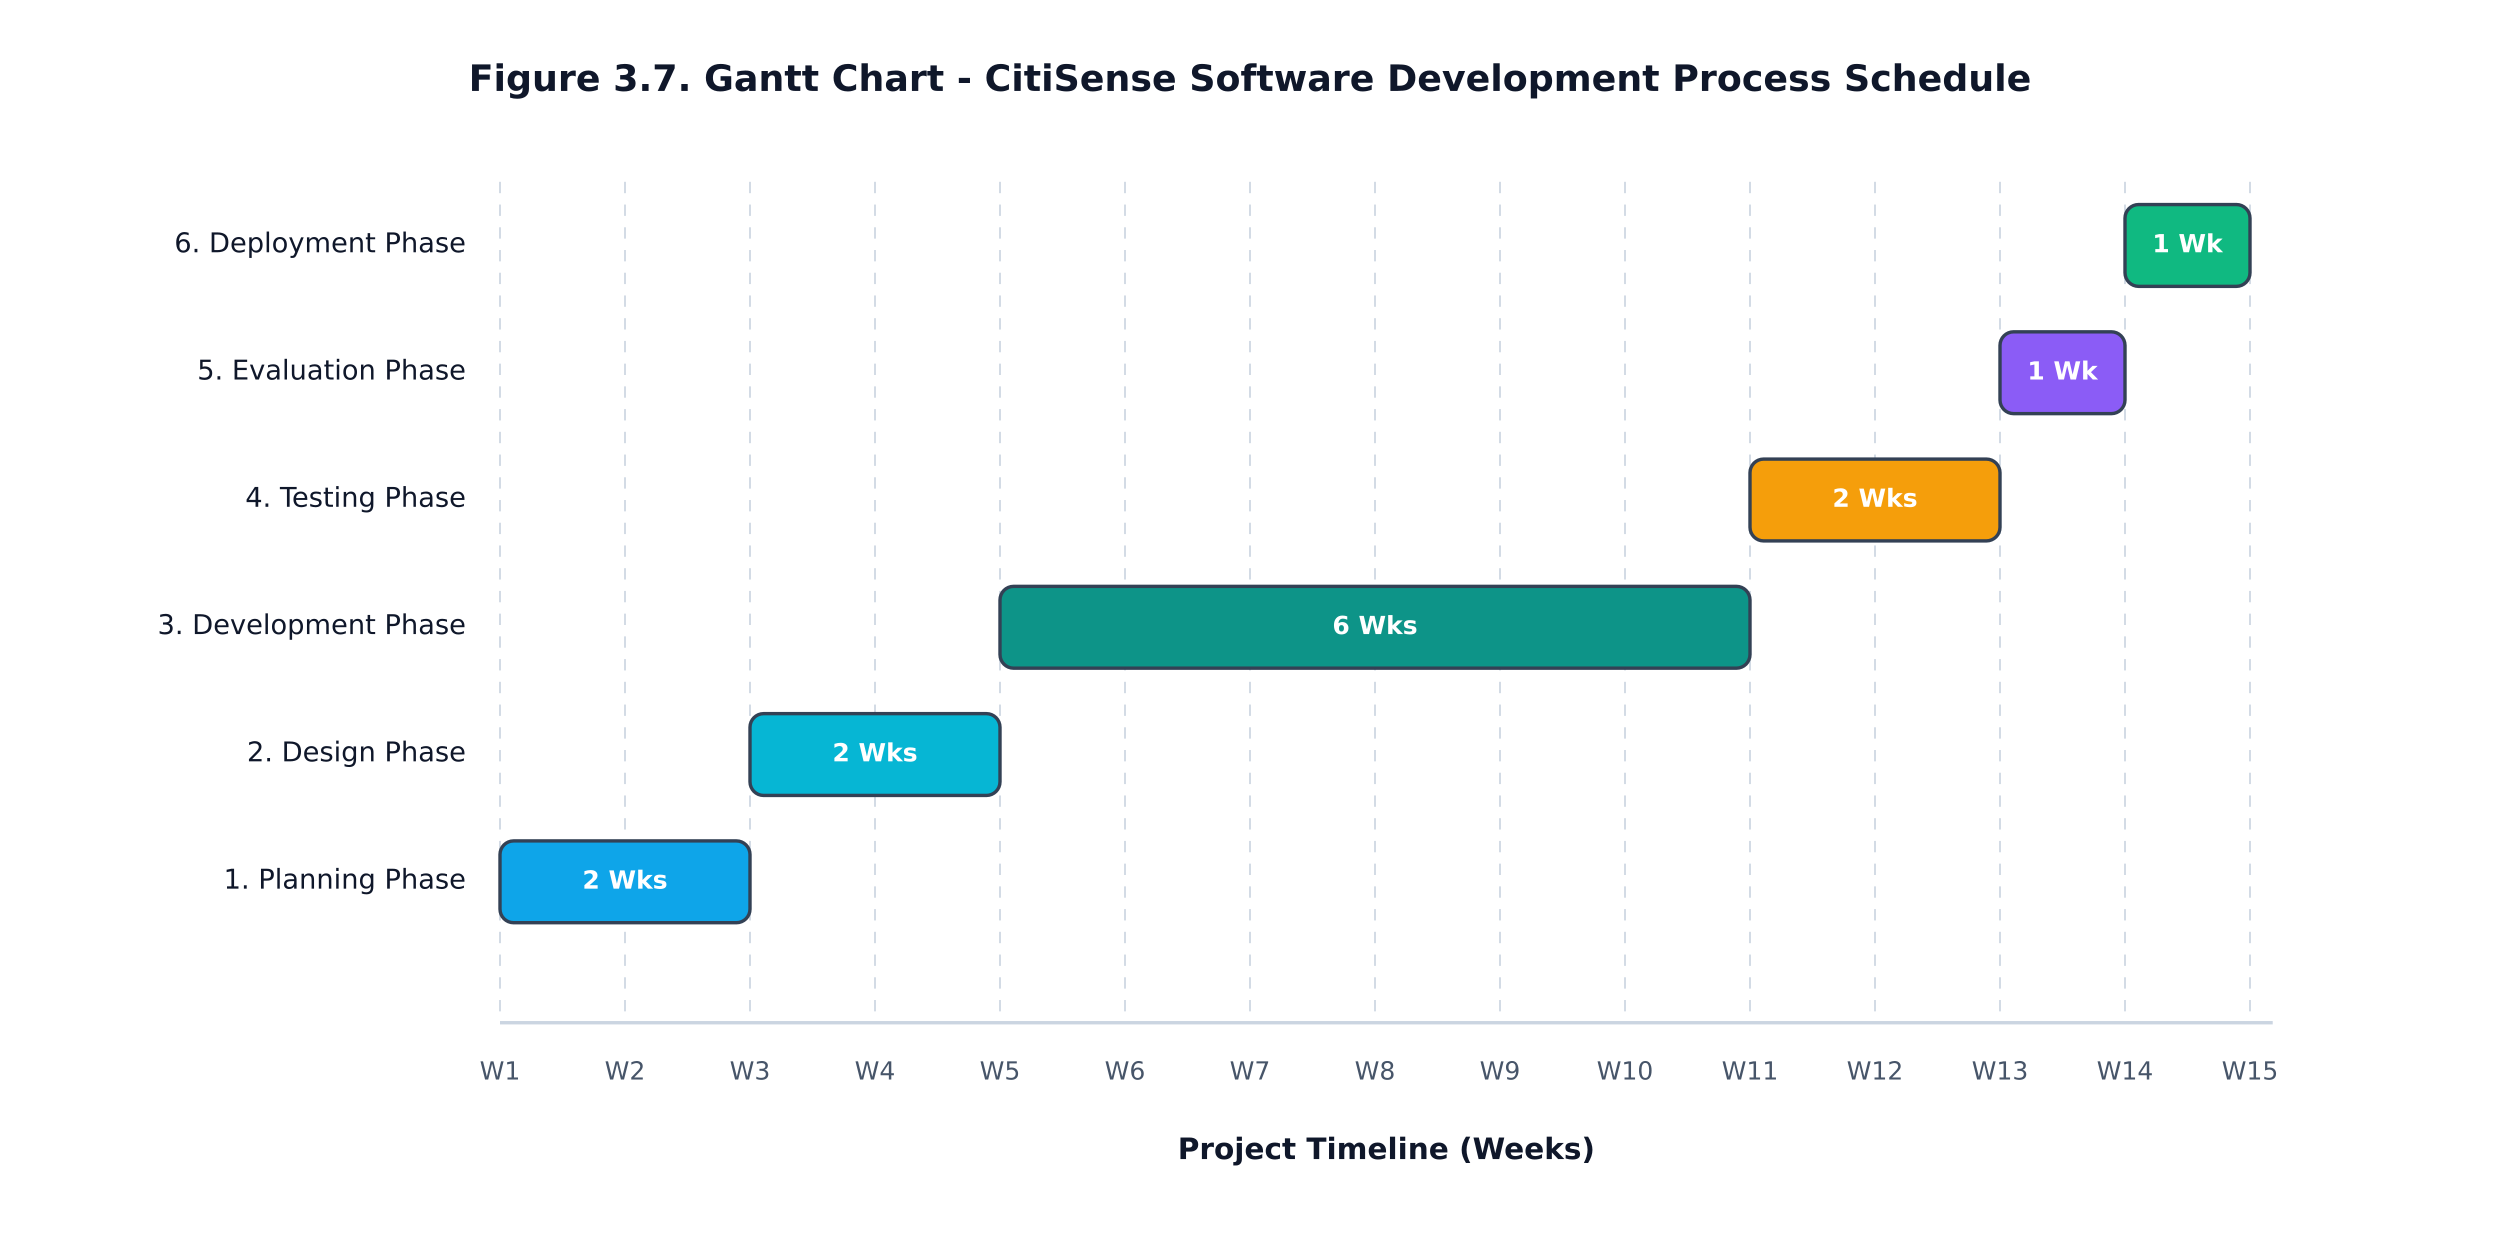
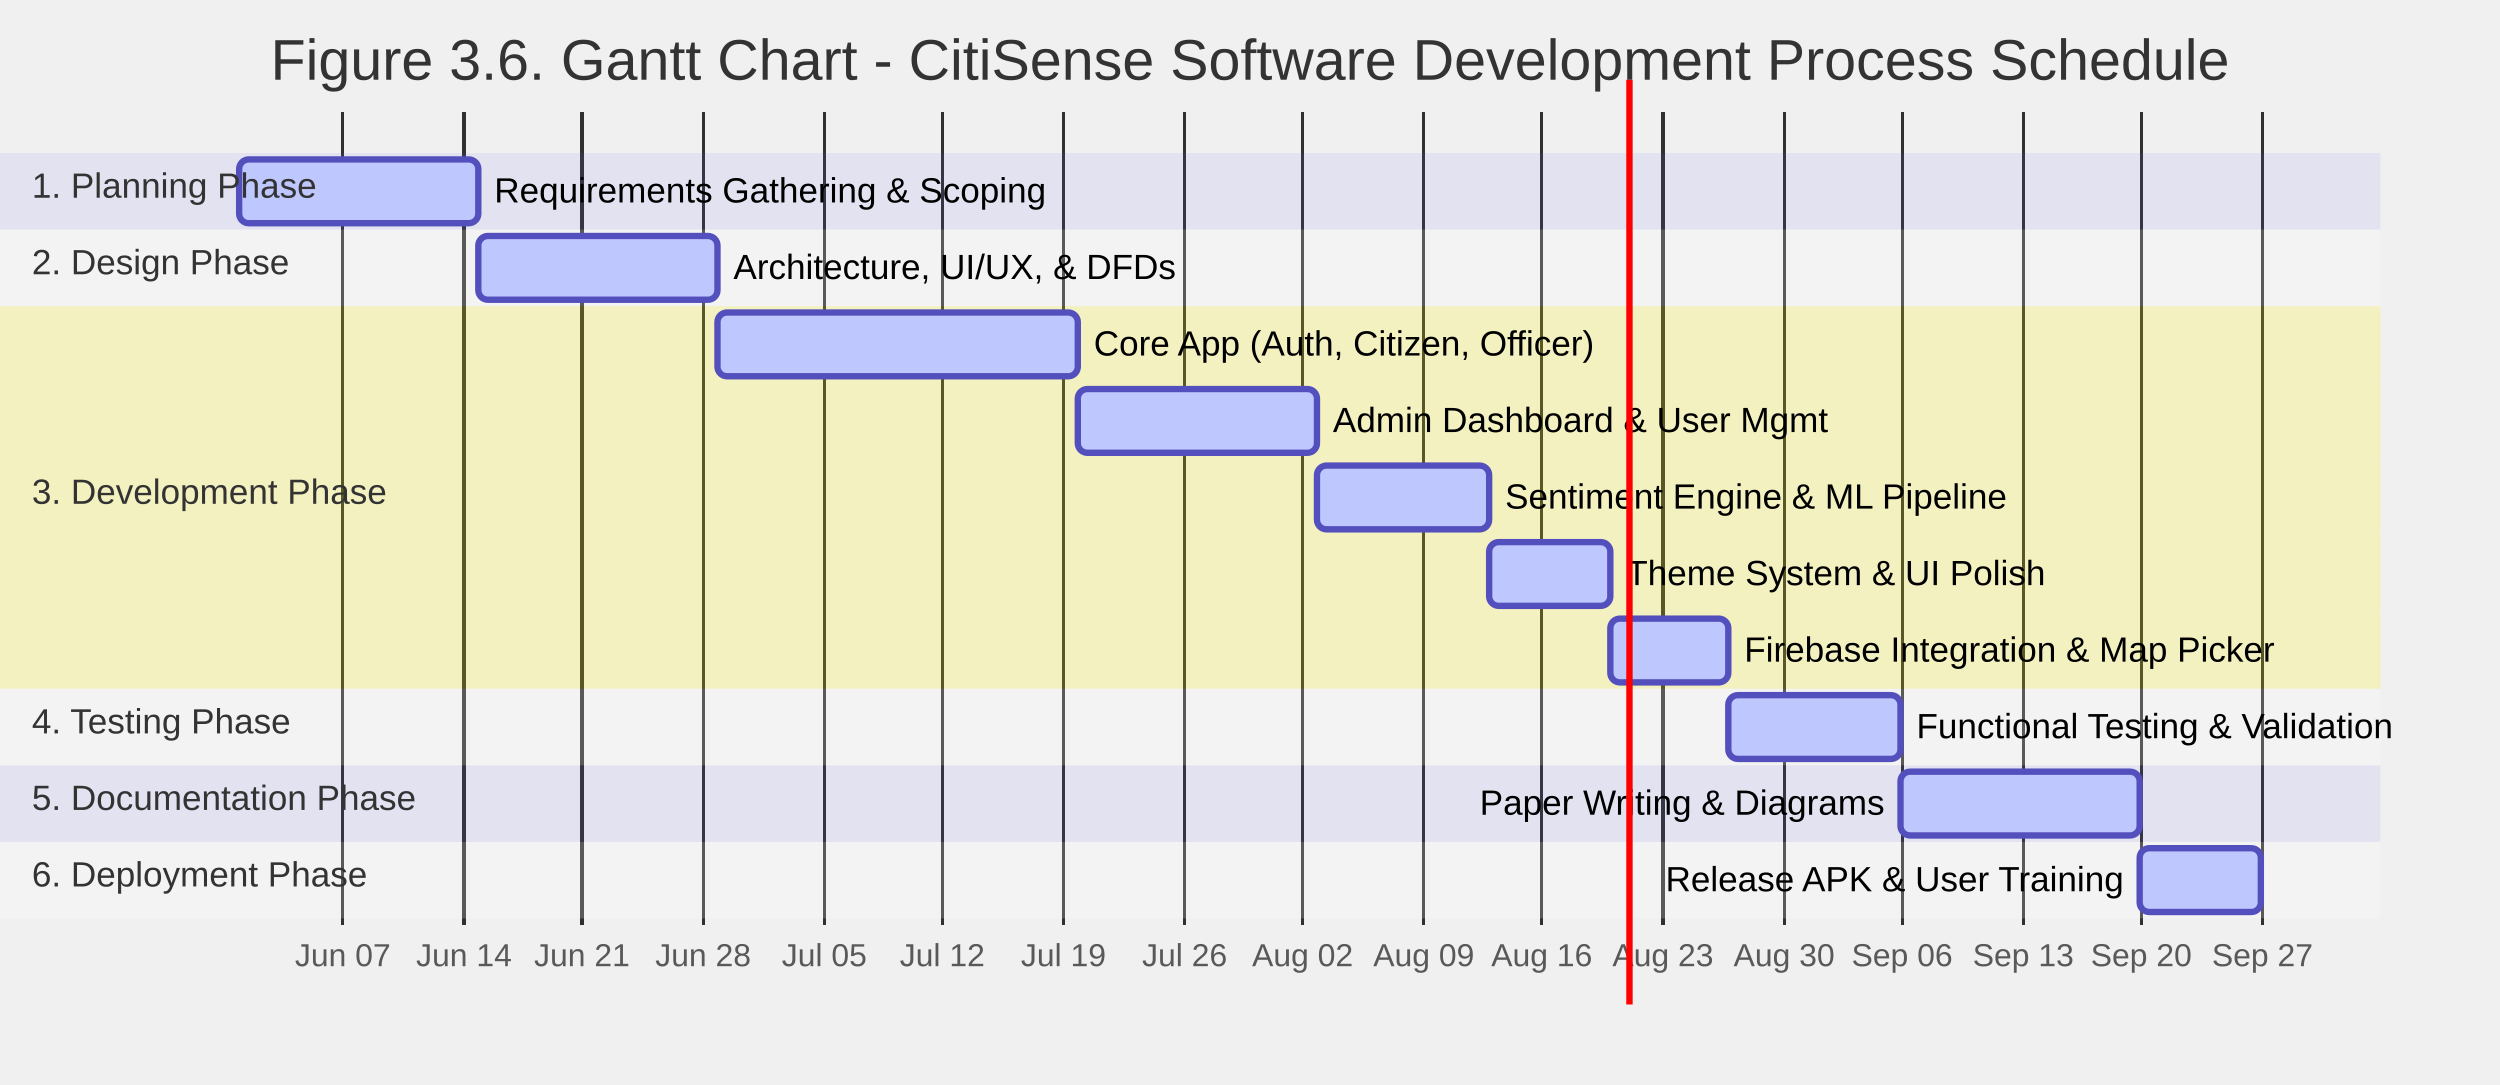
- <svg xmlns="http://www.w3.org/2000/svg" viewBox="0 0 1100 550" width="1100" height="550">
-   <rect width="100%" height="100%" fill="#ffffff" />
-   <text x="550" y="40" text-anchor="middle" style="font-family: DejaVu Sans, Helvetica, Arial, sans-serif; font-size: 16px; fill: #0f172a; font-weight: bold;">Figure 3.7. Gantt Chart - CitiSense Software Development Process Schedule</text>
-   <line x1="220" y1="80" x2="220" y2="450" stroke="#cbd5e1" stroke-width="0.75" stroke-dasharray="5,5" />
-   <text x="220" y="475" text-anchor="middle" style="font-family: DejaVu Sans, Helvetica, Arial, sans-serif; font-size: 11px; fill: #475569;">W1</text>
-   <line x1="275" y1="80" x2="275" y2="450" stroke="#cbd5e1" stroke-width="0.75" stroke-dasharray="5,5" />
-   <text x="275" y="475" text-anchor="middle" style="font-family: DejaVu Sans, Helvetica, Arial, sans-serif; font-size: 11px; fill: #475569;">W2</text>
-   <line x1="330" y1="80" x2="330" y2="450" stroke="#cbd5e1" stroke-width="0.75" stroke-dasharray="5,5" />
-   <text x="330" y="475" text-anchor="middle" style="font-family: DejaVu Sans, Helvetica, Arial, sans-serif; font-size: 11px; fill: #475569;">W3</text>
-   <line x1="385" y1="80" x2="385" y2="450" stroke="#cbd5e1" stroke-width="0.75" stroke-dasharray="5,5" />
-   <text x="385" y="475" text-anchor="middle" style="font-family: DejaVu Sans, Helvetica, Arial, sans-serif; font-size: 11px; fill: #475569;">W4</text>
-   <line x1="440" y1="80" x2="440" y2="450" stroke="#cbd5e1" stroke-width="0.75" stroke-dasharray="5,5" />
-   <text x="440" y="475" text-anchor="middle" style="font-family: DejaVu Sans, Helvetica, Arial, sans-serif; font-size: 11px; fill: #475569;">W5</text>
-   <line x1="495" y1="80" x2="495" y2="450" stroke="#cbd5e1" stroke-width="0.75" stroke-dasharray="5,5" />
-   <text x="495" y="475" text-anchor="middle" style="font-family: DejaVu Sans, Helvetica, Arial, sans-serif; font-size: 11px; fill: #475569;">W6</text>
-   <line x1="550" y1="80" x2="550" y2="450" stroke="#cbd5e1" stroke-width="0.75" stroke-dasharray="5,5" />
-   <text x="550" y="475" text-anchor="middle" style="font-family: DejaVu Sans, Helvetica, Arial, sans-serif; font-size: 11px; fill: #475569;">W7</text>
-   <line x1="605" y1="80" x2="605" y2="450" stroke="#cbd5e1" stroke-width="0.75" stroke-dasharray="5,5" />
-   <text x="605" y="475" text-anchor="middle" style="font-family: DejaVu Sans, Helvetica, Arial, sans-serif; font-size: 11px; fill: #475569;">W8</text>
-   <line x1="660" y1="80" x2="660" y2="450" stroke="#cbd5e1" stroke-width="0.75" stroke-dasharray="5,5" />
-   <text x="660" y="475" text-anchor="middle" style="font-family: DejaVu Sans, Helvetica, Arial, sans-serif; font-size: 11px; fill: #475569;">W9</text>
-   <line x1="715" y1="80" x2="715" y2="450" stroke="#cbd5e1" stroke-width="0.75" stroke-dasharray="5,5" />
-   <text x="715" y="475" text-anchor="middle" style="font-family: DejaVu Sans, Helvetica, Arial, sans-serif; font-size: 11px; fill: #475569;">W10</text>
-   <line x1="770" y1="80" x2="770" y2="450" stroke="#cbd5e1" stroke-width="0.75" stroke-dasharray="5,5" />
-   <text x="770" y="475" text-anchor="middle" style="font-family: DejaVu Sans, Helvetica, Arial, sans-serif; font-size: 11px; fill: #475569;">W11</text>
-   <line x1="825" y1="80" x2="825" y2="450" stroke="#cbd5e1" stroke-width="0.75" stroke-dasharray="5,5" />
-   <text x="825" y="475" text-anchor="middle" style="font-family: DejaVu Sans, Helvetica, Arial, sans-serif; font-size: 11px; fill: #475569;">W12</text>
-   <line x1="880" y1="80" x2="880" y2="450" stroke="#cbd5e1" stroke-width="0.75" stroke-dasharray="5,5" />
-   <text x="880" y="475" text-anchor="middle" style="font-family: DejaVu Sans, Helvetica, Arial, sans-serif; font-size: 11px; fill: #475569;">W13</text>
-   <line x1="935" y1="80" x2="935" y2="450" stroke="#cbd5e1" stroke-width="0.75" stroke-dasharray="5,5" />
-   <text x="935" y="475" text-anchor="middle" style="font-family: DejaVu Sans, Helvetica, Arial, sans-serif; font-size: 11px; fill: #475569;">W14</text>
-   <line x1="990" y1="80" x2="990" y2="450" stroke="#cbd5e1" stroke-width="0.75" stroke-dasharray="5,5" />
-   <text x="990" y="475" text-anchor="middle" style="font-family: DejaVu Sans, Helvetica, Arial, sans-serif; font-size: 11px; fill: #475569;">W15</text>
-   <line x1="220" y1="450" x2="1000" y2="450" stroke="#cbd5e1" stroke-width="1.5" />
-   <text x="610" y="510" text-anchor="middle" style="font-family: DejaVu Sans, Helvetica, Arial, sans-serif; font-size: 13px; fill: #0f172a; font-weight: bold;">Project Timeline (Weeks)</text>
-   <text x="205" y="111" text-anchor="end" style="font-family: DejaVu Sans, Helvetica, Arial, sans-serif; font-size: 12px; fill: #0f172a;">6. Deployment Phase</text>
-   <rect x="935" y="90" width="55" height="36" rx="6" ry="6" fill="#10b981" stroke="#334155" stroke-width="1.5" />
-   <text x="962.5" y="111" text-anchor="middle" style="font-family: DejaVu Sans, Helvetica, Arial, sans-serif; font-size: 11px; fill: #ffffff; font-weight: bold;">1 Wk</text>
-   <text x="205" y="167" text-anchor="end" style="font-family: DejaVu Sans, Helvetica, Arial, sans-serif; font-size: 12px; fill: #0f172a;">5. Evaluation Phase</text>
-   <rect x="880" y="146" width="55" height="36" rx="6" ry="6" fill="#8b5cf6" stroke="#334155" stroke-width="1.5" />
-   <text x="907.5" y="167" text-anchor="middle" style="font-family: DejaVu Sans, Helvetica, Arial, sans-serif; font-size: 11px; fill: #ffffff; font-weight: bold;">1 Wk</text>
-   <text x="205" y="223" text-anchor="end" style="font-family: DejaVu Sans, Helvetica, Arial, sans-serif; font-size: 12px; fill: #0f172a;">4. Testing Phase</text>
-   <rect x="770" y="202" width="110" height="36" rx="6" ry="6" fill="#f59e0b" stroke="#334155" stroke-width="1.5" />
-   <text x="825.0" y="223" text-anchor="middle" style="font-family: DejaVu Sans, Helvetica, Arial, sans-serif; font-size: 11px; fill: #ffffff; font-weight: bold;">2 Wks</text>
-   <text x="205" y="279" text-anchor="end" style="font-family: DejaVu Sans, Helvetica, Arial, sans-serif; font-size: 12px; fill: #0f172a;">3. Development Phase</text>
-   <rect x="440" y="258" width="330" height="36" rx="6" ry="6" fill="#0d9488" stroke="#334155" stroke-width="1.5" />
-   <text x="605.0" y="279" text-anchor="middle" style="font-family: DejaVu Sans, Helvetica, Arial, sans-serif; font-size: 11px; fill: #ffffff; font-weight: bold;">6 Wks</text>
-   <text x="205" y="335" text-anchor="end" style="font-family: DejaVu Sans, Helvetica, Arial, sans-serif; font-size: 12px; fill: #0f172a;">2. Design Phase</text>
-   <rect x="330" y="314" width="110" height="36" rx="6" ry="6" fill="#06b6d4" stroke="#334155" stroke-width="1.5" />
-   <text x="385.0" y="335" text-anchor="middle" style="font-family: DejaVu Sans, Helvetica, Arial, sans-serif; font-size: 11px; fill: #ffffff; font-weight: bold;">2 Wks</text>
-   <text x="205" y="391" text-anchor="end" style="font-family: DejaVu Sans, Helvetica, Arial, sans-serif; font-size: 12px; fill: #0f172a;">1. Planning Phase</text>
-   <rect x="220" y="370" width="110" height="36" rx="6" ry="6" fill="#0ea5e9" stroke="#334155" stroke-width="1.5" />
-   <text x="275.0" y="391" text-anchor="middle" style="font-family: DejaVu Sans, Helvetica, Arial, sans-serif; font-size: 11px; fill: #ffffff; font-weight: bold;">2 Wks</text>
+ <svg xmlns="http://www.w3.org/2000/svg" id="my-svg" width="100%" viewBox="0 0 784 340" style="max-width: 784px; background-color: transparent;" role="graphics-document document" aria-roledescription="gantt">
+   <style>#my-svg{font-family:"trebuchet ms",verdana,arial,sans-serif;font-size:16px;fill:#333;}@keyframes edge-animation-frame{from{stroke-dashoffset:0;}}@keyframes dash{to{stroke-dashoffset:0;}}#my-svg .edge-animation-slow{stroke-dasharray:9,5!important;stroke-dashoffset:900;animation:dash 50s linear infinite;stroke-linecap:round;}#my-svg .edge-animation-fast{stroke-dasharray:9,5!important;stroke-dashoffset:900;animation:dash 20s linear infinite;stroke-linecap:round;}#my-svg .error-icon{fill:#552222;}#my-svg .error-text{fill:#552222;stroke:#552222;}#my-svg .edge-thickness-normal{stroke-width:1px;}#my-svg .edge-thickness-thick{stroke-width:3.5px;}#my-svg .edge-pattern-solid{stroke-dasharray:0;}#my-svg .edge-thickness-invisible{stroke-width:0;fill:none;}#my-svg .edge-pattern-dashed{stroke-dasharray:3;}#my-svg .edge-pattern-dotted{stroke-dasharray:2;}#my-svg .marker{fill:#333333;stroke:#333333;}#my-svg .marker.cross{stroke:#333333;}#my-svg svg{font-family:"trebuchet ms",verdana,arial,sans-serif;font-size:16px;}#my-svg p{margin:0;}#my-svg .mermaid-main-font{font-family:"trebuchet ms",verdana,arial,sans-serif;}#my-svg .exclude-range{fill:#eeeeee;}#my-svg .section{stroke:none;opacity:0.2;}#my-svg .section0{fill:rgba(102, 102, 255, 0.49);}#my-svg .section2{fill:#fff400;}#my-svg .section1,#my-svg .section3{fill:white;opacity:0.2;}#my-svg .sectionTitle0{fill:#333;}#my-svg .sectionTitle1{fill:#333;}#my-svg .sectionTitle2{fill:#333;}#my-svg .sectionTitle3{fill:#333;}#my-svg .sectionTitle{text-anchor:start;font-family:"trebuchet ms",verdana,arial,sans-serif;}#my-svg .grid .tick{stroke:lightgrey;opacity:0.8;shape-rendering:crispEdges;}#my-svg .grid .tick text{font-family:"trebuchet ms",verdana,arial,sans-serif;fill:#333;}#my-svg .grid path{stroke-width:0;}#my-svg .today{fill:none;stroke:red;stroke-width:2px;}#my-svg .task{stroke-width:2;}#my-svg .taskText{text-anchor:middle;font-family:"trebuchet ms",verdana,arial,sans-serif;}#my-svg .taskTextOutsideRight{fill:black;text-anchor:start;font-family:"trebuchet ms",verdana,arial,sans-serif;}#my-svg .taskTextOutsideLeft{fill:black;text-anchor:end;}#my-svg .task.clickable{cursor:pointer;}#my-svg .taskText.clickable{cursor:pointer;fill:#003163!important;font-weight:bold;}#my-svg .taskTextOutsideLeft.clickable{cursor:pointer;fill:#003163!important;font-weight:bold;}#my-svg .taskTextOutsideRight.clickable{cursor:pointer;fill:#003163!important;font-weight:bold;}#my-svg .taskText0,#my-svg .taskText1,#my-svg .taskText2,#my-svg .taskText3{fill:white;}#my-svg .task0,#my-svg .task1,#my-svg .task2,#my-svg .task3{fill:#8a90dd;stroke:#534fbc;}#my-svg .taskTextOutside0,#my-svg .taskTextOutside2{fill:black;}#my-svg .taskTextOutside1,#my-svg .taskTextOutside3{fill:black;}#my-svg .active0,#my-svg .active1,#my-svg .active2,#my-svg .active3{fill:#bfc7ff;stroke:#534fbc;}#my-svg .activeText0,#my-svg .activeText1,#my-svg .activeText2,#my-svg .activeText3{fill:black!important;}#my-svg .done0,#my-svg .done1,#my-svg .done2,#my-svg .done3{stroke:grey;fill:lightgrey;stroke-width:2;}#my-svg .doneText0,#my-svg .doneText1,#my-svg .doneText2,#my-svg .doneText3{fill:black!important;}#my-svg .doneText0.taskTextOutsideLeft,#my-svg .doneText0.taskTextOutsideRight,#my-svg .doneText1.taskTextOutsideLeft,#my-svg .doneText1.taskTextOutsideRight,#my-svg .doneText2.taskTextOutsideLeft,#my-svg .doneText2.taskTextOutsideRight,#my-svg .doneText3.taskTextOutsideLeft,#my-svg .doneText3.taskTextOutsideRight{fill:black!important;}#my-svg .crit0,#my-svg .crit1,#my-svg .crit2,#my-svg .crit3{stroke:#ff8888;fill:red;stroke-width:2;}#my-svg .activeCrit0,#my-svg .activeCrit1,#my-svg .activeCrit2,#my-svg .activeCrit3{stroke:#ff8888;fill:#bfc7ff;stroke-width:2;}#my-svg .doneCrit0,#my-svg .doneCrit1,#my-svg .doneCrit2,#my-svg .doneCrit3{stroke:#ff8888;fill:lightgrey;stroke-width:2;cursor:pointer;shape-rendering:crispEdges;}#my-svg .milestone{transform:rotate(45deg) scale(0.8,0.8);}#my-svg .milestoneText{font-style:italic;}#my-svg .doneCritText0,#my-svg .doneCritText1,#my-svg .doneCritText2,#my-svg .doneCritText3{fill:black!important;}#my-svg .doneCritText0.taskTextOutsideLeft,#my-svg .doneCritText0.taskTextOutsideRight,#my-svg .doneCritText1.taskTextOutsideLeft,#my-svg .doneCritText1.taskTextOutsideRight,#my-svg .doneCritText2.taskTextOutsideLeft,#my-svg .doneCritText2.taskTextOutsideRight,#my-svg .doneCritText3.taskTextOutsideLeft,#my-svg .doneCritText3.taskTextOutsideRight{fill:black!important;}#my-svg .vert{stroke:navy;}#my-svg .vertText{font-size:15px;text-anchor:middle;fill:navy!important;}#my-svg .activeCritText0,#my-svg .activeCritText1,#my-svg .activeCritText2,#my-svg .activeCritText3{fill:black!important;}#my-svg .titleText{text-anchor:middle;font-size:18px;fill:#333;font-family:"trebuchet ms",verdana,arial,sans-serif;}#my-svg .node .neo-node{stroke:#9370DB;}#my-svg [data-look="neo"].node rect,#my-svg [data-look="neo"].cluster rect,#my-svg [data-look="neo"].node polygon{stroke:#9370DB;filter:drop-shadow(1px 2px 2px rgba(185, 185, 185, 1));}#my-svg [data-look="neo"].swimlane.cluster rect{filter:none;}#my-svg [data-look="neo"].node path{stroke:#9370DB;stroke-width:1px;}#my-svg [data-look="neo"].node .outer-path{filter:drop-shadow(1px 2px 2px rgba(185, 185, 185, 1));}#my-svg [data-look="neo"].node .neo-line path{stroke:#9370DB;filter:none;}#my-svg [data-look="neo"].node circle{stroke:#9370DB;filter:drop-shadow(1px 2px 2px rgba(185, 185, 185, 1));}#my-svg [data-look="neo"].node circle .state-start{fill:#000000;}#my-svg [data-look="neo"].icon-shape .icon{fill:#9370DB;filter:drop-shadow(1px 2px 2px rgba(185, 185, 185, 1));}#my-svg [data-look="neo"].icon-shape .icon-neo path{stroke:#9370DB;filter:drop-shadow(1px 2px 2px rgba(185, 185, 185, 1));}#my-svg :root{--mermaid-font-family:"trebuchet ms",verdana,arial,sans-serif;}</style>
+   <g />
+   <g class="grid" transform="translate(75, 290)" fill="none" font-size="10" font-family="sans-serif" text-anchor="middle">
+     <path class="domain" stroke="currentColor" d="M0.5,-255V0.5H634.5V-255" />
+     <g class="tick" opacity="1" transform="translate(32.5,0)">
+       <line stroke="currentColor" y2="-255" />
+       <text fill="#000" y="3" dy="1em" stroke="none" font-size="10" style="text-anchor: middle;"> Jun 07</text>
+     </g>
+     <g class="tick" opacity="1" transform="translate(70.5,0)">
+       <line stroke="currentColor" y2="-255" />
+       <text fill="#000" y="3" dy="1em" stroke="none" font-size="10" style="text-anchor: middle;"> Jun 14</text>
+     </g>
+     <g class="tick" opacity="1" transform="translate(107.5,0)">
+       <line stroke="currentColor" y2="-255" />
+       <text fill="#000" y="3" dy="1em" stroke="none" font-size="10" style="text-anchor: middle;"> Jun 21</text>
+     </g>
+     <g class="tick" opacity="1" transform="translate(145.5,0)">
+       <line stroke="currentColor" y2="-255" />
+       <text fill="#000" y="3" dy="1em" stroke="none" font-size="10" style="text-anchor: middle;"> Jun 28</text>
+     </g>
+     <g class="tick" opacity="1" transform="translate(183.5,0)">
+       <line stroke="currentColor" y2="-255" />
+       <text fill="#000" y="3" dy="1em" stroke="none" font-size="10" style="text-anchor: middle;"> Jul 05</text>
+     </g>
+     <g class="tick" opacity="1" transform="translate(220.5,0)">
+       <line stroke="currentColor" y2="-255" />
+       <text fill="#000" y="3" dy="1em" stroke="none" font-size="10" style="text-anchor: middle;"> Jul 12</text>
+     </g>
+     <g class="tick" opacity="1" transform="translate(258.5,0)">
+       <line stroke="currentColor" y2="-255" />
+       <text fill="#000" y="3" dy="1em" stroke="none" font-size="10" style="text-anchor: middle;"> Jul 19</text>
+     </g>
+     <g class="tick" opacity="1" transform="translate(296.5,0)">
+       <line stroke="currentColor" y2="-255" />
+       <text fill="#000" y="3" dy="1em" stroke="none" font-size="10" style="text-anchor: middle;"> Jul 26</text>
+     </g>
+     <g class="tick" opacity="1" transform="translate(333.5,0)">
+       <line stroke="currentColor" y2="-255" />
+       <text fill="#000" y="3" dy="1em" stroke="none" font-size="10" style="text-anchor: middle;"> Aug 02</text>
+     </g>
+     <g class="tick" opacity="1" transform="translate(371.5,0)">
+       <line stroke="currentColor" y2="-255" />
+       <text fill="#000" y="3" dy="1em" stroke="none" font-size="10" style="text-anchor: middle;"> Aug 09</text>
+     </g>
+     <g class="tick" opacity="1" transform="translate(408.5,0)">
+       <line stroke="currentColor" y2="-255" />
+       <text fill="#000" y="3" dy="1em" stroke="none" font-size="10" style="text-anchor: middle;"> Aug 16</text>
+     </g>
+     <g class="tick" opacity="1" transform="translate(446.5,0)">
+       <line stroke="currentColor" y2="-255" />
+       <text fill="#000" y="3" dy="1em" stroke="none" font-size="10" style="text-anchor: middle;"> Aug 23</text>
+     </g>
+     <g class="tick" opacity="1" transform="translate(484.5,0)">
+       <line stroke="currentColor" y2="-255" />
+       <text fill="#000" y="3" dy="1em" stroke="none" font-size="10" style="text-anchor: middle;"> Aug 30</text>
+     </g>
+     <g class="tick" opacity="1" transform="translate(521.5,0)">
+       <line stroke="currentColor" y2="-255" />
+       <text fill="#000" y="3" dy="1em" stroke="none" font-size="10" style="text-anchor: middle;"> Sep 06</text>
+     </g>
+     <g class="tick" opacity="1" transform="translate(559.5,0)">
+       <line stroke="currentColor" y2="-255" />
+       <text fill="#000" y="3" dy="1em" stroke="none" font-size="10" style="text-anchor: middle;"> Sep 13</text>
+     </g>
+     <g class="tick" opacity="1" transform="translate(596.5,0)">
+       <line stroke="currentColor" y2="-255" />
+       <text fill="#000" y="3" dy="1em" stroke="none" font-size="10" style="text-anchor: middle;"> Sep 20</text>
+     </g>
+     <g class="tick" opacity="1" transform="translate(634.5,0)">
+       <line stroke="currentColor" y2="-255" />
+       <text fill="#000" y="3" dy="1em" stroke="none" font-size="10" style="text-anchor: middle;"> Sep 27</text>
+     </g>
+   </g>
+   <g>
+     <rect x="0" y="48" width="746.5" height="24" class="section section0" />
+     <rect x="0" y="72" width="746.5" height="24" class="section section1" />
+     <rect x="0" y="96" width="746.5" height="24" class="section section2" />
+     <rect x="0" y="120" width="746.5" height="24" class="section section2" />
+     <rect x="0" y="144" width="746.5" height="24" class="section section2" />
+     <rect x="0" y="168" width="746.5" height="24" class="section section2" />
+     <rect x="0" y="192" width="746.5" height="24" class="section section2" />
+     <rect x="0" y="216" width="746.5" height="24" class="section section3" />
+     <rect x="0" y="240" width="746.5" height="24" class="section section0" />
+     <rect x="0" y="264" width="746.5" height="24" class="section section1" />
+   </g>
+   <g>
+     <rect id="my-svg-p1" rx="3" ry="3" x="75" y="50" width="75" height="20" transform-origin="112.5px 60px" class="task active0" />
+     <rect id="my-svg-d1" rx="3" ry="3" x="150" y="74" width="75" height="20" transform-origin="187.5px 84px" class="task active1" />
+     <rect id="my-svg-dev1" rx="3" ry="3" x="225" y="98" width="113" height="20" transform-origin="281.5px 108px" class="task active2" />
+     <rect id="my-svg-dev2" rx="3" ry="3" x="338" y="122" width="75" height="20" transform-origin="375.5px 132px" class="task active2" />
+     <rect id="my-svg-dev3" rx="3" ry="3" x="413" y="146" width="54" height="20" transform-origin="440px 156px" class="task active2" />
+     <rect id="my-svg-dev4" rx="3" ry="3" x="467" y="170" width="38" height="20" transform-origin="486px 180px" class="task active2" />
+     <rect id="my-svg-dev5" rx="3" ry="3" x="505" y="194" width="37" height="20" transform-origin="523.5px 204px" class="task active2" />
+     <rect id="my-svg-t1" rx="3" ry="3" x="542" y="218" width="54" height="20" transform-origin="569px 228px" class="task active3" />
+     <rect id="my-svg-doc1" rx="3" ry="3" x="596" y="242" width="75" height="20" transform-origin="633.5px 252px" class="task active0" />
+     <rect id="my-svg-dep1" rx="3" ry="3" x="671" y="266" width="38" height="20" transform-origin="690px 276px" class="task active1" />
+     <text id="my-svg-p1-text" font-size="11" x="155" y="63.5" class="taskTextOutsideRight taskTextOutside0 activeText0 width-173.046875">Requirements Gathering &amp; Scoping     </text>
+     <text id="my-svg-d1-text" font-size="11" x="230" y="87.5" class="taskTextOutsideRight taskTextOutside1 activeText1 width-139.25146484375">Architecture, UI/UX, &amp; DFDs          </text>
+     <text id="my-svg-dev1-text" font-size="11" x="343" y="111.5" class="taskTextOutsideRight taskTextOutside2 activeText2 width-156.921875">Core App (Auth, Citizen, Officer)    </text>
+     <text id="my-svg-dev2-text" font-size="11" x="418" y="135.5" class="taskTextOutsideRight taskTextOutside2 activeText2 width-155.28125">Admin Dashboard &amp; User Mgmt          </text>
+     <text id="my-svg-dev3-text" font-size="11" x="472" y="159.5" class="taskTextOutsideRight taskTextOutside2 activeText2 width-157.359375">Sentiment Engine &amp; ML Pipeline       </text>
+     <text id="my-svg-dev4-text" font-size="11" x="510" y="183.5" class="taskTextOutsideRight taskTextOutside2 activeText2 width-131.4375">Theme System &amp; UI Polish             </text>
+     <text id="my-svg-dev5-text" font-size="11" x="547" y="207.5" class="taskTextOutsideRight taskTextOutside2 activeText2 width-166.63671875">Firebase Integration &amp; Map Picker    </text>
+     <text id="my-svg-t1-text" font-size="11" x="601" y="231.5" class="taskTextOutsideRight taskTextOutside3 activeText3 width-149.421875">Functional Testing &amp; Validation      </text>
+     <text id="my-svg-doc1-text" font-size="11" x="591" y="255.5" class="taskTextOutsideLeft taskTextOutside0 activeText0">Paper Writing &amp; Diagrams             </text>
+     <text id="my-svg-dep1-text" font-size="11" x="666" y="279.5" class="taskTextOutsideLeft taskTextOutside1 activeText1">Release APK &amp; User Training          </text>
+   </g>
+   <g>
+     <text dy="0em" x="10" y="62" font-size="11" class="sectionTitle sectionTitle0">
+       <tspan alignment-baseline="central" x="10">1. Planning Phase</tspan>
+     </text>
+     <text dy="0em" x="10" y="86" font-size="11" class="sectionTitle sectionTitle1">
+       <tspan alignment-baseline="central" x="10">2. Design Phase</tspan>
+     </text>
+     <text dy="0em" x="10" y="158" font-size="11" class="sectionTitle sectionTitle2">
+       <tspan alignment-baseline="central" x="10">3. Development Phase</tspan>
+     </text>
+     <text dy="0em" x="10" y="230" font-size="11" class="sectionTitle sectionTitle3">
+       <tspan alignment-baseline="central" x="10">4. Testing Phase</tspan>
+     </text>
+     <text dy="0em" x="10" y="254" font-size="11" class="sectionTitle sectionTitle0">
+       <tspan alignment-baseline="central" x="10">5. Documentation Phase</tspan>
+     </text>
+     <text dy="0em" x="10" y="278" font-size="11" class="sectionTitle sectionTitle1">
+       <tspan alignment-baseline="central" x="10">6. Deployment Phase</tspan>
+     </text>
+   </g>
+   <g class="today">
+     <line x1="511" x2="511" y1="25" y2="315" class="today" />
+   </g>
+   <text x="392" y="25" class="titleText">Figure 3.6. Gantt Chart - CitiSense Software Development Process Schedule</text>
</svg>
